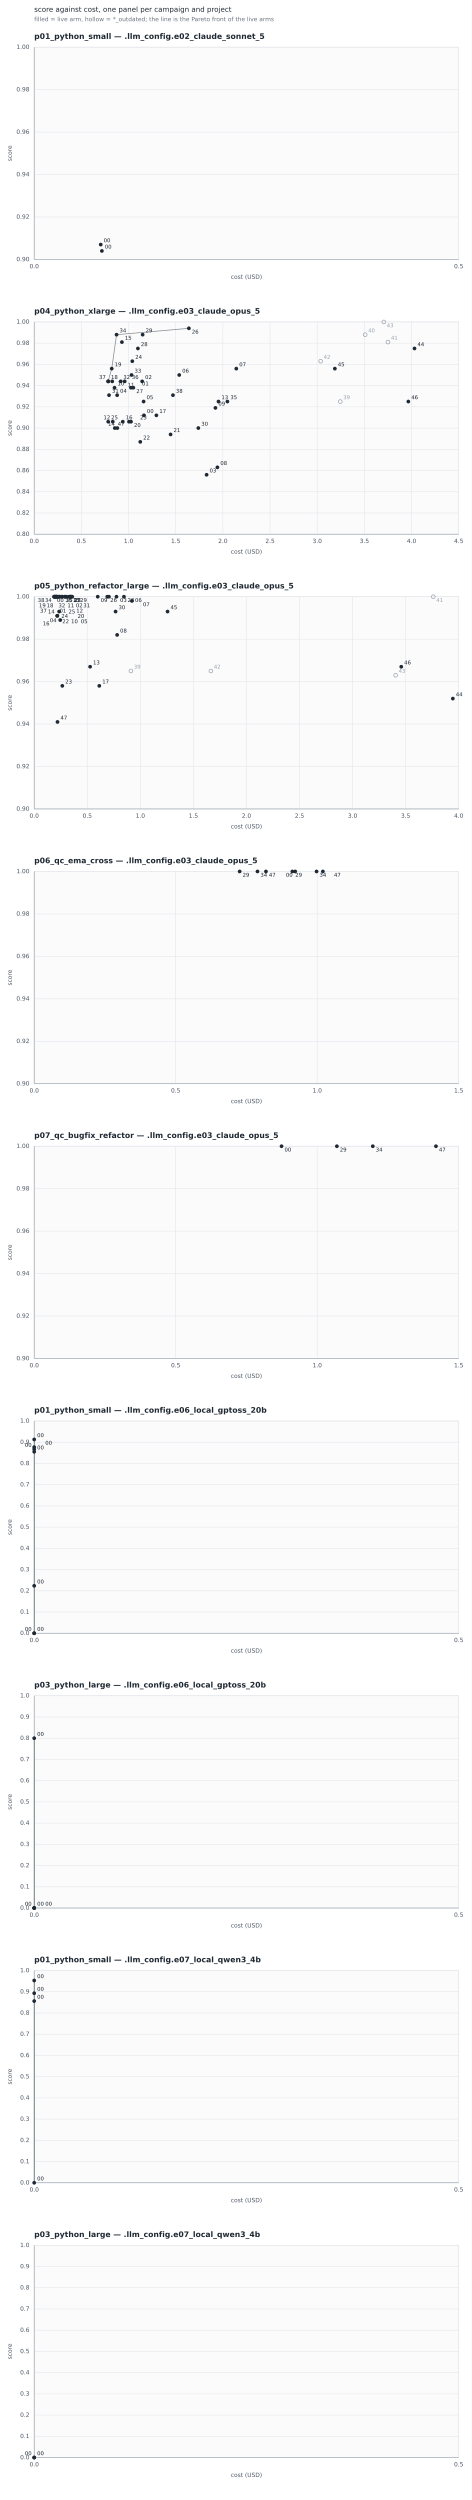
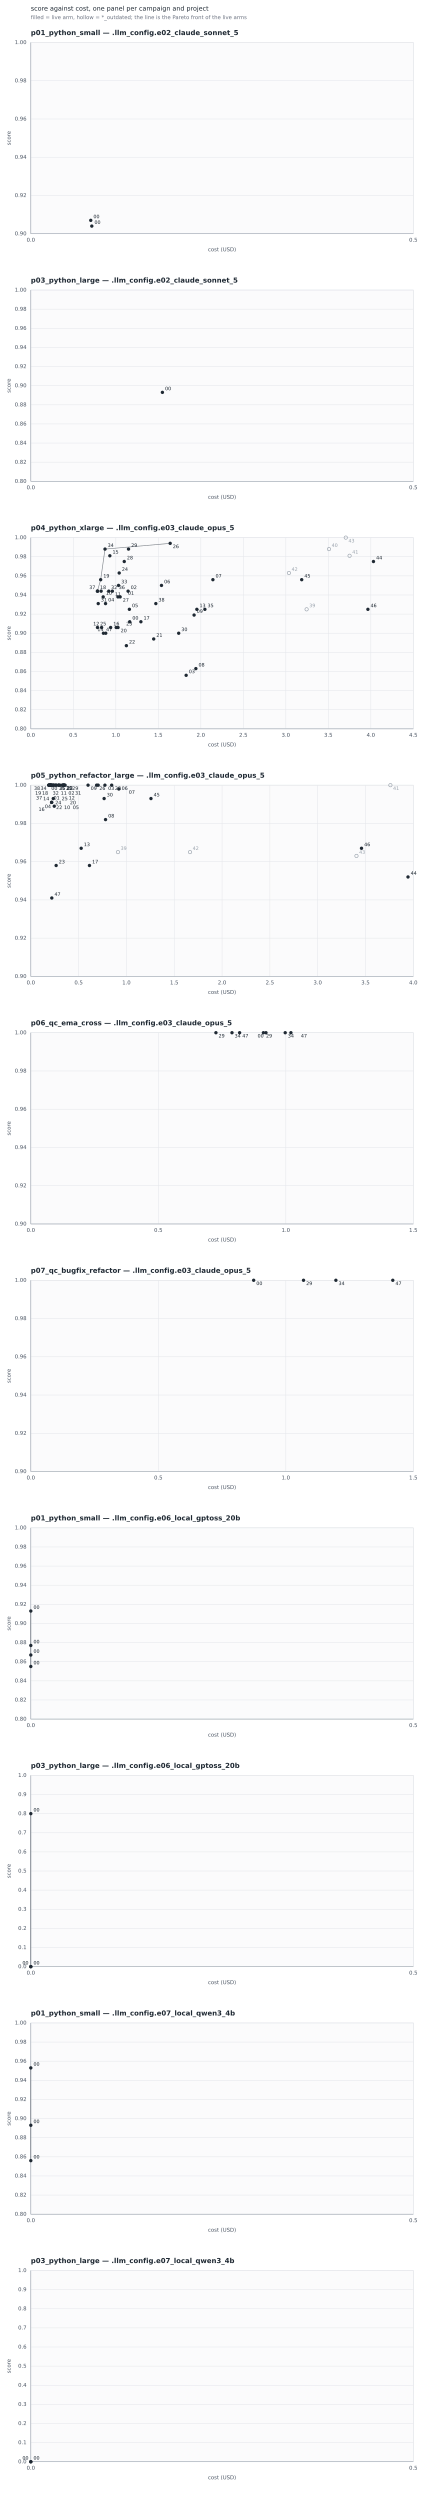
- <svg xmlns="http://www.w3.org/2000/svg" viewBox="0 0 800 4240" width="800" height="4240">
+ <svg xmlns="http://www.w3.org/2000/svg" viewBox="0 0 800 4706" width="800" height="4706">
  <style>
text{font-family:'Segoe UI',system-ui,-apple-system,'DejaVu Sans',sans-serif;fill:#1f2933}
.ttl{font-size:13px;font-weight:600} .hd{font-size:12px} .lg{font-size:10px;fill:#6b7280} .ax{font-size:10px;fill:#4b5563} .lb{font-size:9px} .lbo{font-size:9px;fill:#9aa3ad}
.grid{stroke:#e5e7eb;stroke-width:1} .axis{stroke:#9aa3ad;stroke-width:1}
.pt{fill:#1f2933} .pto{fill:none;stroke:#9aa3ad;stroke-width:1.2}
.front{fill:none;stroke:#1f2933;stroke-width:1.2;opacity:0.55}
</style>
-   <rect x="0" y="0" width="800" height="4240" fill="#ffffff" />
+   <rect x="0" y="0" width="800" height="4706" fill="#ffffff" />
  <text class="hd" x="58" y="20">score against cost, one panel per campaign and project</text>
  <text class="lg" x="58" y="36">filled = live arm, hollow = *_outdated; the line is the Pareto front of the live arms</text>
  <text class="ttl" x="58" y="66">p01_python_small  —  .llm_config.e02_claude_sonnet_5</text>
  <rect x="58" y="80" width="720" height="360" fill="#fbfbfc" stroke="#e5e7eb" />
  <line class="grid" x1="58" y1="440" x2="778" y2="440" />
  <text class="ax" x="50" y="443" text-anchor="end">0.90</text>
  <line class="grid" x1="58" y1="368" x2="778" y2="368" />
  <text class="ax" x="50" y="371" text-anchor="end">0.92</text>
  <line class="grid" x1="58" y1="296" x2="778" y2="296" />
  <text class="ax" x="50" y="299" text-anchor="end">0.94</text>
  <line class="grid" x1="58" y1="224" x2="778" y2="224" />
  <text class="ax" x="50" y="227" text-anchor="end">0.96</text>
  <line class="grid" x1="58" y1="152" x2="778" y2="152" />
  <text class="ax" x="50" y="155" text-anchor="end">0.98</text>
  <line class="grid" x1="58" y1="80" x2="778" y2="80" />
  <text class="ax" x="50" y="83" text-anchor="end">1.00</text>
  <line class="grid" x1="58" y1="80" x2="58" y2="440" />
  <text class="ax" x="58" y="455" text-anchor="middle">0.0</text>
  <line class="grid" x1="778" y1="80" x2="778" y2="440" />
  <text class="ax" x="778" y="455" text-anchor="middle">0.5</text>
  <line class="axis" x1="58" y1="440" x2="778" y2="440" />
  <line class="axis" x1="58" y1="80" x2="58" y2="440" />
  <text class="ax" x="418" y="473" text-anchor="middle">cost (USD)</text>
  <text class="ax" x="20" y="260" text-anchor="middle" transform="rotate(-90 20 260)">score</text>
  <circle class="pt" cx="170.85" cy="414.8" r="3.2" />
  <text class="lb" x="175.85" y="410.8">00</text>
  <circle class="pt" cx="172.8" cy="425.6" r="3.2" />
  <text class="lb" x="177.8" y="421.6">00</text>
-   <text class="ttl" x="58" y="532">p04_python_xlarge  —  .llm_config.e03_claude_opus_5</text>
+   <text class="ttl" x="58" y="532">p03_python_large  —  .llm_config.e02_claude_sonnet_5</text>
  <rect x="58" y="546" width="720" height="360" fill="#fbfbfc" stroke="#e5e7eb" />
  <line class="grid" x1="58" y1="906" x2="778" y2="906" />
  <text class="ax" x="50" y="909" text-anchor="end">0.80</text>
  <line class="grid" x1="58" y1="870" x2="778" y2="870" />
  <text class="ax" x="50" y="873" text-anchor="end">0.82</text>
  <line class="grid" x1="58" y1="834" x2="778" y2="834" />
  <text class="ax" x="50" y="837" text-anchor="end">0.84</text>
  <line class="grid" x1="58" y1="798" x2="778" y2="798" />
  <text class="ax" x="50" y="801" text-anchor="end">0.86</text>
  <line class="grid" x1="58" y1="762" x2="778" y2="762" />
  <text class="ax" x="50" y="765" text-anchor="end">0.88</text>
  <line class="grid" x1="58" y1="726" x2="778" y2="726" />
  <text class="ax" x="50" y="729" text-anchor="end">0.90</text>
  <line class="grid" x1="58" y1="690" x2="778" y2="690" />
  <text class="ax" x="50" y="693" text-anchor="end">0.92</text>
  <line class="grid" x1="58" y1="654" x2="778" y2="654" />
  <text class="ax" x="50" y="657" text-anchor="end">0.94</text>
  <line class="grid" x1="58" y1="618" x2="778" y2="618" />
  <text class="ax" x="50" y="621" text-anchor="end">0.96</text>
  <line class="grid" x1="58" y1="582" x2="778" y2="582" />
  <text class="ax" x="50" y="585" text-anchor="end">0.98</text>
  <line class="grid" x1="58" y1="546" x2="778" y2="546" />
  <text class="ax" x="50" y="549" text-anchor="end">1.00</text>
  <line class="grid" x1="58" y1="546" x2="58" y2="906" />
  <text class="ax" x="58" y="921" text-anchor="middle">0.0</text>
-   <line class="grid" x1="138" y1="546" x2="138" y2="906" />
-   <text class="ax" x="138" y="921" text-anchor="middle">0.5</text>
-   <line class="grid" x1="218" y1="546" x2="218" y2="906" />
-   <text class="ax" x="218" y="921" text-anchor="middle">1.0</text>
-   <line class="grid" x1="298" y1="546" x2="298" y2="906" />
-   <text class="ax" x="298" y="921" text-anchor="middle">1.5</text>
-   <line class="grid" x1="378" y1="546" x2="378" y2="906" />
-   <text class="ax" x="378" y="921" text-anchor="middle">2.0</text>
-   <line class="grid" x1="458" y1="546" x2="458" y2="906" />
-   <text class="ax" x="458" y="921" text-anchor="middle">2.5</text>
-   <line class="grid" x1="538" y1="546" x2="538" y2="906" />
-   <text class="ax" x="538" y="921" text-anchor="middle">3.0</text>
-   <line class="grid" x1="618" y1="546" x2="618" y2="906" />
-   <text class="ax" x="618" y="921" text-anchor="middle">3.5</text>
-   <line class="grid" x1="698" y1="546" x2="698" y2="906" />
-   <text class="ax" x="698" y="921" text-anchor="middle">4.0</text>
  <line class="grid" x1="778" y1="546" x2="778" y2="906" />
-   <text class="ax" x="778" y="921" text-anchor="middle">4.5</text>
+   <text class="ax" x="778" y="921" text-anchor="middle">0.5</text>
  <line class="axis" x1="58" y1="906" x2="778" y2="906" />
  <line class="axis" x1="58" y1="546" x2="58" y2="906" />
  <text class="ax" x="418" y="939" text-anchor="middle">cost (USD)</text>
  <text class="ax" x="20" y="726" text-anchor="middle" transform="rotate(-90 20 726)">score</text>
-   <polyline class="front" points="183.31,646.8 189.5,625.2 197.68,567.6 320.35,556.8" />
-   <circle class="pt" cx="183.31" cy="646.8" r="3.2" />
-   <text class="lb" x="188.31" y="642.8">18</text>
-   <circle class="pt" cx="183.52" cy="715.2" r="3.2" />
-   <text class="lb" x="188.52" y="711.2">25</text>
-   <circle class="pt" cx="183.79" cy="646.8" r="3.2" />
-   <text class="lb" x="167.99" y="642.8">37</text>
-   <circle class="pt" cx="184.91" cy="670.2" r="3.2" />
-   <text class="lb" x="189.91" y="666.2">31</text>
-   <circle class="pt" cx="189.5" cy="625.2" r="3.2" />
-   <text class="lb" x="194.5" y="621.2">19</text>
-   <circle class="pt" cx="190.34" cy="646.8" r="3.2" />
-   <text class="lb" x="209.14" y="642.8">32</text>
-   <circle class="pt" cx="191.27" cy="715.2" r="3.2" />
-   <text class="lb" x="175.47" y="711.2">12</text>
-   <circle class="pt" cx="194.24" cy="657.6" r="3.2" />
-   <text class="lb" x="199.24" y="653.6">10</text>
-   <circle class="pt" cx="194.71" cy="726" r="3.2" />
-   <text class="lb" x="199.71" y="722">47</text>
-   <circle class="pt" cx="197.68" cy="567.6" r="3.2" />
-   <text class="lb" x="202.68" y="563.6">34</text>
-   <circle class="pt" cx="198.67" cy="670.2" r="3.2" />
-   <text class="lb" x="203.67" y="666.2">04</text>
-   <circle class="pt" cx="199.05" cy="726" r="3.2" />
-   <text class="lb" x="183.25" y="722">14</text>
-   <circle class="pt" cx="204.8" cy="646.8" r="3.2" />
-   <text class="lb" x="223.6" y="642.8">36</text>
-   <circle class="pt" cx="206.77" cy="580.2" r="3.2" />
-   <text class="lb" x="211.77" y="576.2">15</text>
-   <circle class="pt" cx="208.26" cy="715.2" r="3.2" />
-   <text class="lb" x="213.26" y="711.2">16</text>
-   <circle class="pt" cx="211.5" cy="646.8" r="3.2" />
-   <text class="lb" x="216.5" y="655.8">11</text>
-   <circle class="pt" cx="218.74" cy="715.2" r="3.2" />
-   <text class="lb" x="237.54" y="711.2">23</text>
-   <circle class="pt" cx="222.05" cy="657.6" r="3.2" />
-   <text class="lb" x="240.85" y="653.6">01</text>
-   <circle class="pt" cx="222.22" cy="715.2" r="3.2" />
-   <text class="lb" x="227.22" y="724.2">20</text>
-   <circle class="pt" cx="223.14" cy="636" r="3.2" />
-   <text class="lb" x="228.14" y="632">33</text>
-   <circle class="pt" cx="224.4" cy="612.6" r="3.2" />
-   <text class="lb" x="229.4" y="608.6">24</text>
-   <circle class="pt" cx="226.16" cy="657.6" r="3.2" />
-   <text class="lb" x="231.16" y="666.6">27</text>
-   <circle class="pt" cx="233.9" cy="591" r="3.2" />
-   <text class="lb" x="238.9" y="587">28</text>
-   <circle class="pt" cx="237.9" cy="749.4" r="3.2" />
-   <text class="lb" x="242.9" y="745.4">22</text>
-   <circle class="pt" cx="241.1" cy="646.8" r="3.2" />
-   <text class="lb" x="246.1" y="642.8">02</text>
-   <circle class="pt" cx="241.92" cy="567.6" r="3.2" />
-   <text class="lb" x="246.92" y="563.6">29</text>
-   <circle class="pt" cx="243.56" cy="681" r="3.2" />
-   <text class="lb" x="248.56" y="677">05</text>
-   <circle class="pt" cx="244.15" cy="704.4" r="3.2" />
-   <text class="lb" x="249.15" y="700.4">00</text>
-   <circle class="pt" cx="265.23" cy="704.4" r="3.2" />
-   <text class="lb" x="270.23" y="700.4">17</text>
-   <circle class="pt" cx="289.31" cy="736.8" r="3.2" />
-   <text class="lb" x="294.31" y="732.8">21</text>
-   <circle class="pt" cx="293.34" cy="670.2" r="3.2" />
-   <text class="lb" x="298.34" y="666.2">38</text>
-   <circle class="pt" cx="303.98" cy="636" r="3.2" />
-   <text class="lb" x="308.98" y="632">06</text>
-   <circle class="pt" cx="320.35" cy="556.8" r="3.2" />
-   <text class="lb" x="325.35" y="565.8">26</text>
-   <circle class="pt" cx="336.38" cy="726" r="3.2" />
-   <text class="lb" x="341.38" y="722">30</text>
-   <circle class="pt" cx="350.41" cy="805.2" r="3.2" />
-   <text class="lb" x="355.41" y="801.2">03</text>
-   <circle class="pt" cx="365.36" cy="691.8" r="3.2" />
-   <text class="lb" x="370.36" y="687.8">09</text>
-   <circle class="pt" cx="368.7" cy="792.6" r="3.2" />
-   <text class="lb" x="373.7" y="788.6">08</text>
-   <circle class="pt" cx="370.54" cy="681" r="3.2" />
-   <text class="lb" x="375.54" y="677">13</text>
-   <circle class="pt" cx="385.69" cy="681" r="3.2" />
-   <text class="lb" x="390.69" y="677">35</text>
-   <circle class="pt" cx="400.76" cy="625.2" r="3.2" />
-   <text class="lb" x="405.76" y="621.2">07</text>
-   <circle class="pto" cx="543.87" cy="612.6" r="3.2" />
-   <text class="lbo" x="548.87" y="608.6">42</text>
-   <circle class="pt" cx="567.93" cy="625.2" r="3.2" />
-   <text class="lb" x="572.93" y="621.2">45</text>
-   <circle class="pto" cx="577.15" cy="681" r="3.2" />
-   <text class="lbo" x="582.15" y="677">39</text>
-   <circle class="pto" cx="619.31" cy="567.6" r="3.2" />
-   <text class="lbo" x="624.31" y="563.6">40</text>
-   <circle class="pto" cx="650.91" cy="546" r="3.2" />
-   <text class="lbo" x="655.91" y="555">43</text>
-   <circle class="pto" cx="658.04" cy="580.2" r="3.2" />
-   <text class="lbo" x="663.04" y="576.2">41</text>
-   <circle class="pt" cx="692.54" cy="681" r="3.2" />
-   <text class="lb" x="697.54" y="677">46</text>
-   <circle class="pt" cx="703.01" cy="591" r="3.2" />
-   <text class="lb" x="708.01" y="587">44</text>
-   <text class="ttl" x="58" y="998">p05_python_refactor_large  —  .llm_config.e03_claude_opus_5</text>
+   <circle class="pt" cx="305.71" cy="738.6" r="3.2" />
+   <text class="lb" x="310.71" y="734.6">00</text>
+   <text class="ttl" x="58" y="998">p04_python_xlarge  —  .llm_config.e03_claude_opus_5</text>
  <rect x="58" y="1012" width="720" height="360" fill="#fbfbfc" stroke="#e5e7eb" />
  <line class="grid" x1="58" y1="1372" x2="778" y2="1372" />
-   <text class="ax" x="50" y="1375" text-anchor="end">0.90</text>
+   <text class="ax" x="50" y="1375" text-anchor="end">0.80</text>
+   <line class="grid" x1="58" y1="1336" x2="778" y2="1336" />
+   <text class="ax" x="50" y="1339" text-anchor="end">0.82</text>
  <line class="grid" x1="58" y1="1300" x2="778" y2="1300" />
-   <text class="ax" x="50" y="1303" text-anchor="end">0.92</text>
+   <text class="ax" x="50" y="1303" text-anchor="end">0.84</text>
+   <line class="grid" x1="58" y1="1264" x2="778" y2="1264" />
+   <text class="ax" x="50" y="1267" text-anchor="end">0.86</text>
  <line class="grid" x1="58" y1="1228" x2="778" y2="1228" />
-   <text class="ax" x="50" y="1231" text-anchor="end">0.94</text>
+   <text class="ax" x="50" y="1231" text-anchor="end">0.88</text>
+   <line class="grid" x1="58" y1="1192" x2="778" y2="1192" />
+   <text class="ax" x="50" y="1195" text-anchor="end">0.90</text>
  <line class="grid" x1="58" y1="1156" x2="778" y2="1156" />
-   <text class="ax" x="50" y="1159" text-anchor="end">0.96</text>
+   <text class="ax" x="50" y="1159" text-anchor="end">0.92</text>
+   <line class="grid" x1="58" y1="1120" x2="778" y2="1120" />
+   <text class="ax" x="50" y="1123" text-anchor="end">0.94</text>
  <line class="grid" x1="58" y1="1084" x2="778" y2="1084" />
-   <text class="ax" x="50" y="1087" text-anchor="end">0.98</text>
+   <text class="ax" x="50" y="1087" text-anchor="end">0.96</text>
+   <line class="grid" x1="58" y1="1048" x2="778" y2="1048" />
+   <text class="ax" x="50" y="1051" text-anchor="end">0.98</text>
  <line class="grid" x1="58" y1="1012" x2="778" y2="1012" />
  <text class="ax" x="50" y="1015" text-anchor="end">1.00</text>
  <line class="grid" x1="58" y1="1012" x2="58" y2="1372" />
  <text class="ax" x="58" y="1387" text-anchor="middle">0.0</text>
-   <line class="grid" x1="148" y1="1012" x2="148" y2="1372" />
-   <text class="ax" x="148" y="1387" text-anchor="middle">0.5</text>
-   <line class="grid" x1="238" y1="1012" x2="238" y2="1372" />
-   <text class="ax" x="238" y="1387" text-anchor="middle">1.0</text>
-   <line class="grid" x1="328" y1="1012" x2="328" y2="1372" />
-   <text class="ax" x="328" y="1387" text-anchor="middle">1.5</text>
-   <line class="grid" x1="418" y1="1012" x2="418" y2="1372" />
-   <text class="ax" x="418" y="1387" text-anchor="middle">2.0</text>
-   <line class="grid" x1="508" y1="1012" x2="508" y2="1372" />
-   <text class="ax" x="508" y="1387" text-anchor="middle">2.5</text>
-   <line class="grid" x1="598" y1="1012" x2="598" y2="1372" />
-   <text class="ax" x="598" y="1387" text-anchor="middle">3.0</text>
-   <line class="grid" x1="688" y1="1012" x2="688" y2="1372" />
-   <text class="ax" x="688" y="1387" text-anchor="middle">3.5</text>
+   <line class="grid" x1="138" y1="1012" x2="138" y2="1372" />
+   <text class="ax" x="138" y="1387" text-anchor="middle">0.5</text>
+   <line class="grid" x1="218" y1="1012" x2="218" y2="1372" />
+   <text class="ax" x="218" y="1387" text-anchor="middle">1.0</text>
+   <line class="grid" x1="298" y1="1012" x2="298" y2="1372" />
+   <text class="ax" x="298" y="1387" text-anchor="middle">1.5</text>
+   <line class="grid" x1="378" y1="1012" x2="378" y2="1372" />
+   <text class="ax" x="378" y="1387" text-anchor="middle">2.0</text>
+   <line class="grid" x1="458" y1="1012" x2="458" y2="1372" />
+   <text class="ax" x="458" y="1387" text-anchor="middle">2.5</text>
+   <line class="grid" x1="538" y1="1012" x2="538" y2="1372" />
+   <text class="ax" x="538" y="1387" text-anchor="middle">3.0</text>
+   <line class="grid" x1="618" y1="1012" x2="618" y2="1372" />
+   <text class="ax" x="618" y="1387" text-anchor="middle">3.5</text>
+   <line class="grid" x1="698" y1="1012" x2="698" y2="1372" />
+   <text class="ax" x="698" y="1387" text-anchor="middle">4.0</text>
  <line class="grid" x1="778" y1="1012" x2="778" y2="1372" />
-   <text class="ax" x="778" y="1387" text-anchor="middle">4.0</text>
+   <text class="ax" x="778" y="1387" text-anchor="middle">4.5</text>
  <line class="axis" x1="58" y1="1372" x2="778" y2="1372" />
  <line class="axis" x1="58" y1="1012" x2="58" y2="1372" />
  <text class="ax" x="418" y="1405" text-anchor="middle">cost (USD)</text>
  <text class="ax" x="20" y="1192" text-anchor="middle" transform="rotate(-90 20 1192)">score</text>
-   <circle class="pt" cx="91.61" cy="1012" r="3.2" />
-   <text class="lb" x="96.61" y="1021">00</text>
-   <circle class="pt" cx="92.09" cy="1012" r="3.2" />
-   <text class="lb" x="76.29" y="1021">34</text>
-   <circle class="pt" cx="92.71" cy="1012" r="3.2" />
-   <text class="lb" x="111.51" y="1021">36</text>
-   <circle class="pt" cx="93.59" cy="1012" r="3.2" />
-   <text class="lb" x="63.99" y="1021">38</text>
-   <circle class="pt" cx="94.16" cy="1012" r="3.2" />
-   <text class="lb" x="99.16" y="1030">32</text>
-   <circle class="pt" cx="94.93" cy="1012" r="3.2" />
-   <text class="lb" x="79.13" y="1030">18</text>
-   <circle class="pt" cx="95.53" cy="1012" r="3.2" />
-   <text class="lb" x="114.33" y="1030">11</text>
-   <circle class="pt" cx="95.74" cy="1012" r="3.2" />
-   <text class="lb" x="66.14" y="1030">19</text>
-   <circle class="pt" cx="95.87" cy="1012" r="3.2" />
-   <text class="lb" x="100.87" y="1039">01</text>
-   <circle class="pt" cx="97.07" cy="1044.4" r="3.2" />
-   <text class="lb" x="81.27" y="1040.4">14</text>
-   <circle class="pt" cx="97.32" cy="1044.4" r="3.2" />
-   <text class="lb" x="116.12" y="1040.4">25</text>
-   <circle class="pt" cx="97.51" cy="1224.4" r="3.2" />
-   <text class="lb" x="102.51" y="1220.4">47</text>
-   <circle class="pt" cx="97.52" cy="1012" r="3.2" />
-   <text class="lb" x="67.92" y="1039">37</text>
-   <circle class="pt" cx="99.01" cy="1012" r="3.2" />
-   <text class="lb" x="104.01" y="1048">24</text>
-   <circle class="pt" cx="100.28" cy="1037.2" r="3.2" />
-   <text class="lb" x="84.48" y="1055.2">04</text>
-   <circle class="pt" cx="100.61" cy="1012" r="3.2" />
-   <text class="lb" x="105.61" y="1057">22</text>
-   <circle class="pt" cx="101.79" cy="1012" r="3.2" />
-   <text class="lb" x="120.59" y="1057">10</text>
-   <circle class="pt" cx="102.15" cy="1051.6" r="3.2" />
-   <text class="lb" x="72.55" y="1060.6">16</text>
-   <circle class="pt" cx="104.9" cy="1012" r="3.2" />
-   <text class="lb" x="123.7" y="1021">15</text>
-   <circle class="pt" cx="105.69" cy="1163.2" r="3.2" />
-   <text class="lb" x="110.69" y="1159.2">23</text>
-   <circle class="pt" cx="105.79" cy="1012" r="3.2" />
-   <text class="lb" x="110.79" y="1021">35</text>
-   <circle class="pt" cx="109.95" cy="1012" r="3.2" />
-   <text class="lb" x="128.75" y="1030">02</text>
-   <circle class="pt" cx="110.52" cy="1012" r="3.2" />
-   <text class="lb" x="129.32" y="1039">12</text>
-   <circle class="pt" cx="112.79" cy="1012" r="3.2" />
-   <text class="lb" x="131.59" y="1048">20</text>
-   <circle class="pt" cx="117.12" cy="1012" r="3.2" />
-   <text class="lb" x="135.92" y="1021">29</text>
-   <circle class="pt" cx="118.28" cy="1012" r="3.2" />
-   <text class="lb" x="137.08" y="1057">05</text>
-   <circle class="pt" cx="119.63" cy="1012" r="3.2" />
-   <text class="lb" x="124.63" y="1021">21</text>
-   <circle class="pt" cx="120.35" cy="1012" r="3.2" />
-   <text class="lb" x="125.35" y="1021">27</text>
-   <circle class="pt" cx="120.75" cy="1012" r="3.2" />
-   <text class="lb" x="125.75" y="1021">33</text>
-   <circle class="pt" cx="122.5" cy="1012" r="3.2" />
-   <text class="lb" x="141.3" y="1030">31</text>
-   <circle class="pt" cx="152.82" cy="1130.8" r="3.2" />
-   <text class="lb" x="157.82" y="1126.8">13</text>
-   <circle class="pt" cx="165.76" cy="1012" r="3.2" />
-   <text class="lb" x="170.76" y="1021">09</text>
-   <circle class="pt" cx="168.41" cy="1163.2" r="3.2" />
-   <text class="lb" x="173.41" y="1159.2">17</text>
-   <circle class="pt" cx="181.91" cy="1012" r="3.2" />
-   <text class="lb" x="186.91" y="1021">26</text>
-   <circle class="pt" cx="184.78" cy="1012" r="3.2" />
-   <text class="lb" x="203.58" y="1021">03</text>
-   <circle class="pt" cx="196.01" cy="1037.2" r="3.2" />
-   <text class="lb" x="201.01" y="1033.2">30</text>
-   <circle class="pt" cx="197.52" cy="1012" r="3.2" />
-   <text class="lb" x="216.32" y="1021">28</text>
-   <circle class="pt" cx="198.67" cy="1076.8" r="3.2" />
-   <text class="lb" x="203.67" y="1072.8">08</text>
-   <circle class="pt" cx="210.24" cy="1012" r="3.2" />
-   <text class="lb" x="229.04" y="1021">06</text>
-   <circle class="pto" cx="222.04" cy="1138" r="3.2" />
-   <text class="lbo" x="227.04" y="1134">39</text>
-   <circle class="pt" cx="223.68" cy="1019.2" r="3.2" />
-   <text class="lb" x="242.48" y="1028.2">07</text>
-   <circle class="pt" cx="284.19" cy="1037.2" r="3.2" />
-   <text class="lb" x="289.19" y="1033.2">45</text>
-   <circle class="pto" cx="357.69" cy="1138" r="3.2" />
-   <text class="lbo" x="362.69" y="1134">42</text>
-   <circle class="pto" cx="671.02" cy="1145.2" r="3.2" />
-   <text class="lbo" x="676.02" y="1141.2">43</text>
-   <circle class="pt" cx="680.51" cy="1130.8" r="3.2" />
-   <text class="lb" x="685.51" y="1126.8">46</text>
-   <circle class="pto" cx="734.9" cy="1012" r="3.2" />
-   <text class="lbo" x="739.9" y="1021">41</text>
-   <circle class="pt" cx="768.03" cy="1184.8" r="3.2" />
-   <text class="lb" x="773.03" y="1180.8">44</text>
-   <text class="ttl" x="58" y="1464">p06_qc_ema_cross  —  .llm_config.e03_claude_opus_5</text>
+   <polyline class="front" points="183.31,1112.8 189.5,1091.2 197.68,1033.6 320.35,1022.8" />
+   <circle class="pt" cx="183.31" cy="1112.8" r="3.2" />
+   <text class="lb" x="188.31" y="1108.8">18</text>
+   <circle class="pt" cx="183.52" cy="1181.2" r="3.2" />
+   <text class="lb" x="188.52" y="1177.2">25</text>
+   <circle class="pt" cx="183.79" cy="1112.8" r="3.2" />
+   <text class="lb" x="167.99" y="1108.8">37</text>
+   <circle class="pt" cx="184.91" cy="1136.2" r="3.2" />
+   <text class="lb" x="189.91" y="1132.2">31</text>
+   <circle class="pt" cx="189.5" cy="1091.2" r="3.2" />
+   <text class="lb" x="194.5" y="1087.2">19</text>
+   <circle class="pt" cx="190.34" cy="1112.8" r="3.2" />
+   <text class="lb" x="209.14" y="1108.8">32</text>
+   <circle class="pt" cx="191.27" cy="1181.2" r="3.2" />
+   <text class="lb" x="175.47" y="1177.2">12</text>
+   <circle class="pt" cx="194.24" cy="1123.6" r="3.2" />
+   <text class="lb" x="199.24" y="1119.6">10</text>
+   <circle class="pt" cx="194.71" cy="1192" r="3.2" />
+   <text class="lb" x="199.71" y="1188">47</text>
+   <circle class="pt" cx="197.68" cy="1033.6" r="3.2" />
+   <text class="lb" x="202.68" y="1029.6">34</text>
+   <circle class="pt" cx="198.67" cy="1136.2" r="3.2" />
+   <text class="lb" x="203.67" y="1132.2">04</text>
+   <circle class="pt" cx="199.05" cy="1192" r="3.2" />
+   <text class="lb" x="183.25" y="1188">14</text>
+   <circle class="pt" cx="204.8" cy="1112.8" r="3.2" />
+   <text class="lb" x="223.6" y="1108.8">36</text>
+   <circle class="pt" cx="206.77" cy="1046.2" r="3.2" />
+   <text class="lb" x="211.77" y="1042.2">15</text>
+   <circle class="pt" cx="208.26" cy="1181.2" r="3.2" />
+   <text class="lb" x="213.26" y="1177.2">16</text>
+   <circle class="pt" cx="211.5" cy="1112.8" r="3.2" />
+   <text class="lb" x="216.5" y="1121.8">11</text>
+   <circle class="pt" cx="218.74" cy="1181.2" r="3.2" />
+   <text class="lb" x="237.54" y="1177.2">23</text>
+   <circle class="pt" cx="222.05" cy="1123.6" r="3.2" />
+   <text class="lb" x="240.85" y="1119.6">01</text>
+   <circle class="pt" cx="222.22" cy="1181.2" r="3.2" />
+   <text class="lb" x="227.22" y="1190.2">20</text>
+   <circle class="pt" cx="223.14" cy="1102" r="3.2" />
+   <text class="lb" x="228.14" y="1098">33</text>
+   <circle class="pt" cx="224.4" cy="1078.6" r="3.2" />
+   <text class="lb" x="229.4" y="1074.6">24</text>
+   <circle class="pt" cx="226.16" cy="1123.6" r="3.2" />
+   <text class="lb" x="231.16" y="1132.6">27</text>
+   <circle class="pt" cx="233.9" cy="1057" r="3.2" />
+   <text class="lb" x="238.9" y="1053">28</text>
+   <circle class="pt" cx="237.9" cy="1215.4" r="3.2" />
+   <text class="lb" x="242.9" y="1211.4">22</text>
+   <circle class="pt" cx="241.1" cy="1112.8" r="3.2" />
+   <text class="lb" x="246.1" y="1108.8">02</text>
+   <circle class="pt" cx="241.92" cy="1033.6" r="3.2" />
+   <text class="lb" x="246.92" y="1029.6">29</text>
+   <circle class="pt" cx="243.56" cy="1147" r="3.2" />
+   <text class="lb" x="248.56" y="1143">05</text>
+   <circle class="pt" cx="244.15" cy="1170.4" r="3.2" />
+   <text class="lb" x="249.15" y="1166.4">00</text>
+   <circle class="pt" cx="265.23" cy="1170.4" r="3.2" />
+   <text class="lb" x="270.23" y="1166.4">17</text>
+   <circle class="pt" cx="289.31" cy="1202.8" r="3.2" />
+   <text class="lb" x="294.31" y="1198.8">21</text>
+   <circle class="pt" cx="293.34" cy="1136.2" r="3.2" />
+   <text class="lb" x="298.34" y="1132.2">38</text>
+   <circle class="pt" cx="303.98" cy="1102" r="3.2" />
+   <text class="lb" x="308.98" y="1098">06</text>
+   <circle class="pt" cx="320.35" cy="1022.8" r="3.2" />
+   <text class="lb" x="325.35" y="1031.8">26</text>
+   <circle class="pt" cx="336.38" cy="1192" r="3.2" />
+   <text class="lb" x="341.38" y="1188">30</text>
+   <circle class="pt" cx="350.41" cy="1271.2" r="3.2" />
+   <text class="lb" x="355.41" y="1267.2">03</text>
+   <circle class="pt" cx="365.36" cy="1157.8" r="3.2" />
+   <text class="lb" x="370.36" y="1153.8">09</text>
+   <circle class="pt" cx="368.7" cy="1258.6" r="3.2" />
+   <text class="lb" x="373.7" y="1254.6">08</text>
+   <circle class="pt" cx="370.54" cy="1147" r="3.2" />
+   <text class="lb" x="375.54" y="1143">13</text>
+   <circle class="pt" cx="385.69" cy="1147" r="3.2" />
+   <text class="lb" x="390.69" y="1143">35</text>
+   <circle class="pt" cx="400.76" cy="1091.2" r="3.2" />
+   <text class="lb" x="405.76" y="1087.2">07</text>
+   <circle class="pto" cx="543.87" cy="1078.6" r="3.2" />
+   <text class="lbo" x="548.87" y="1074.6">42</text>
+   <circle class="pt" cx="567.93" cy="1091.2" r="3.2" />
+   <text class="lb" x="572.93" y="1087.2">45</text>
+   <circle class="pto" cx="577.15" cy="1147" r="3.2" />
+   <text class="lbo" x="582.15" y="1143">39</text>
+   <circle class="pto" cx="619.31" cy="1033.6" r="3.2" />
+   <text class="lbo" x="624.31" y="1029.6">40</text>
+   <circle class="pto" cx="650.91" cy="1012" r="3.2" />
+   <text class="lbo" x="655.91" y="1021">43</text>
+   <circle class="pto" cx="658.04" cy="1046.2" r="3.2" />
+   <text class="lbo" x="663.04" y="1042.2">41</text>
+   <circle class="pt" cx="692.54" cy="1147" r="3.2" />
+   <text class="lb" x="697.54" y="1143">46</text>
+   <circle class="pt" cx="703.01" cy="1057" r="3.2" />
+   <text class="lb" x="708.01" y="1053">44</text>
+   <text class="ttl" x="58" y="1464">p05_python_refactor_large  —  .llm_config.e03_claude_opus_5</text>
  <rect x="58" y="1478" width="720" height="360" fill="#fbfbfc" stroke="#e5e7eb" />
  <line class="grid" x1="58" y1="1838" x2="778" y2="1838" />
  <text class="ax" x="50" y="1841" text-anchor="end">0.90</text>
  <line class="grid" x1="58" y1="1766" x2="778" y2="1766" />
  <text class="ax" x="50" y="1769" text-anchor="end">0.92</text>
  <line class="grid" x1="58" y1="1694" x2="778" y2="1694" />
  <text class="ax" x="50" y="1697" text-anchor="end">0.94</text>
  <line class="grid" x1="58" y1="1622" x2="778" y2="1622" />
  <text class="ax" x="50" y="1625" text-anchor="end">0.96</text>
  <line class="grid" x1="58" y1="1550" x2="778" y2="1550" />
  <text class="ax" x="50" y="1553" text-anchor="end">0.98</text>
  <line class="grid" x1="58" y1="1478" x2="778" y2="1478" />
  <text class="ax" x="50" y="1481" text-anchor="end">1.00</text>
  <line class="grid" x1="58" y1="1478" x2="58" y2="1838" />
  <text class="ax" x="58" y="1853" text-anchor="middle">0.0</text>
-   <line class="grid" x1="298" y1="1478" x2="298" y2="1838" />
-   <text class="ax" x="298" y="1853" text-anchor="middle">0.5</text>
-   <line class="grid" x1="538" y1="1478" x2="538" y2="1838" />
-   <text class="ax" x="538" y="1853" text-anchor="middle">1.0</text>
+   <line class="grid" x1="148" y1="1478" x2="148" y2="1838" />
+   <text class="ax" x="148" y="1853" text-anchor="middle">0.5</text>
+   <line class="grid" x1="238" y1="1478" x2="238" y2="1838" />
+   <text class="ax" x="238" y="1853" text-anchor="middle">1.0</text>
+   <line class="grid" x1="328" y1="1478" x2="328" y2="1838" />
+   <text class="ax" x="328" y="1853" text-anchor="middle">1.5</text>
+   <line class="grid" x1="418" y1="1478" x2="418" y2="1838" />
+   <text class="ax" x="418" y="1853" text-anchor="middle">2.0</text>
+   <line class="grid" x1="508" y1="1478" x2="508" y2="1838" />
+   <text class="ax" x="508" y="1853" text-anchor="middle">2.5</text>
+   <line class="grid" x1="598" y1="1478" x2="598" y2="1838" />
+   <text class="ax" x="598" y="1853" text-anchor="middle">3.0</text>
+   <line class="grid" x1="688" y1="1478" x2="688" y2="1838" />
+   <text class="ax" x="688" y="1853" text-anchor="middle">3.5</text>
  <line class="grid" x1="778" y1="1478" x2="778" y2="1838" />
-   <text class="ax" x="778" y="1853" text-anchor="middle">1.5</text>
+   <text class="ax" x="778" y="1853" text-anchor="middle">4.0</text>
  <line class="axis" x1="58" y1="1838" x2="778" y2="1838" />
  <line class="axis" x1="58" y1="1478" x2="58" y2="1838" />
  <text class="ax" x="418" y="1871" text-anchor="middle">cost (USD)</text>
  <text class="ax" x="20" y="1658" text-anchor="middle" transform="rotate(-90 20 1658)">score</text>
-   <circle class="pt" cx="406.46" cy="1478" r="3.2" />
-   <text class="lb" x="411.46" y="1487">29</text>
-   <circle class="pt" cx="436.69" cy="1478" r="3.2" />
-   <text class="lb" x="441.69" y="1487">34</text>
-   <circle class="pt" cx="451.05" cy="1478" r="3.2" />
-   <text class="lb" x="456.05" y="1487">47</text>
-   <circle class="pt" cx="495.83" cy="1478" r="3.2" />
-   <text class="lb" x="500.83" y="1487">29</text>
-   <circle class="pt" cx="500.68" cy="1478" r="3.2" />
-   <text class="lb" x="484.88" y="1487">00</text>
-   <circle class="pt" cx="536.88" cy="1478" r="3.2" />
-   <text class="lb" x="541.88" y="1487">34</text>
-   <circle class="pt" cx="547.62" cy="1478" r="3.2" />
-   <text class="lb" x="566.42" y="1487">47</text>
-   <text class="ttl" x="58" y="1930">p07_qc_bugfix_refactor  —  .llm_config.e03_claude_opus_5</text>
+   <circle class="pt" cx="91.61" cy="1478" r="3.2" />
+   <text class="lb" x="96.61" y="1487">00</text>
+   <circle class="pt" cx="92.09" cy="1478" r="3.2" />
+   <text class="lb" x="76.29" y="1487">34</text>
+   <circle class="pt" cx="92.71" cy="1478" r="3.2" />
+   <text class="lb" x="111.51" y="1487">36</text>
+   <circle class="pt" cx="93.59" cy="1478" r="3.2" />
+   <text class="lb" x="63.99" y="1487">38</text>
+   <circle class="pt" cx="94.16" cy="1478" r="3.2" />
+   <text class="lb" x="99.16" y="1496">32</text>
+   <circle class="pt" cx="94.93" cy="1478" r="3.2" />
+   <text class="lb" x="79.13" y="1496">18</text>
+   <circle class="pt" cx="95.53" cy="1478" r="3.2" />
+   <text class="lb" x="114.33" y="1496">11</text>
+   <circle class="pt" cx="95.74" cy="1478" r="3.2" />
+   <text class="lb" x="66.14" y="1496">19</text>
+   <circle class="pt" cx="95.87" cy="1478" r="3.2" />
+   <text class="lb" x="100.87" y="1505">01</text>
+   <circle class="pt" cx="97.07" cy="1510.4" r="3.2" />
+   <text class="lb" x="81.27" y="1506.4">14</text>
+   <circle class="pt" cx="97.32" cy="1510.4" r="3.2" />
+   <text class="lb" x="116.12" y="1506.4">25</text>
+   <circle class="pt" cx="97.51" cy="1690.4" r="3.2" />
+   <text class="lb" x="102.51" y="1686.4">47</text>
+   <circle class="pt" cx="97.52" cy="1478" r="3.2" />
+   <text class="lb" x="67.92" y="1505">37</text>
+   <circle class="pt" cx="99.01" cy="1478" r="3.2" />
+   <text class="lb" x="104.01" y="1514">24</text>
+   <circle class="pt" cx="100.28" cy="1503.2" r="3.2" />
+   <text class="lb" x="84.48" y="1521.2">04</text>
+   <circle class="pt" cx="100.61" cy="1478" r="3.2" />
+   <text class="lb" x="105.61" y="1523">22</text>
+   <circle class="pt" cx="101.79" cy="1478" r="3.2" />
+   <text class="lb" x="120.59" y="1523">10</text>
+   <circle class="pt" cx="102.15" cy="1517.6" r="3.2" />
+   <text class="lb" x="72.55" y="1526.6">16</text>
+   <circle class="pt" cx="104.9" cy="1478" r="3.2" />
+   <text class="lb" x="123.7" y="1487">15</text>
+   <circle class="pt" cx="105.69" cy="1629.2" r="3.2" />
+   <text class="lb" x="110.69" y="1625.2">23</text>
+   <circle class="pt" cx="105.79" cy="1478" r="3.2" />
+   <text class="lb" x="110.79" y="1487">35</text>
+   <circle class="pt" cx="109.95" cy="1478" r="3.2" />
+   <text class="lb" x="128.75" y="1496">02</text>
+   <circle class="pt" cx="110.52" cy="1478" r="3.2" />
+   <text class="lb" x="129.32" y="1505">12</text>
+   <circle class="pt" cx="112.79" cy="1478" r="3.2" />
+   <text class="lb" x="131.59" y="1514">20</text>
+   <circle class="pt" cx="117.12" cy="1478" r="3.2" />
+   <text class="lb" x="135.92" y="1487">29</text>
+   <circle class="pt" cx="118.28" cy="1478" r="3.2" />
+   <text class="lb" x="137.08" y="1523">05</text>
+   <circle class="pt" cx="119.63" cy="1478" r="3.2" />
+   <text class="lb" x="124.63" y="1487">21</text>
+   <circle class="pt" cx="120.35" cy="1478" r="3.2" />
+   <text class="lb" x="125.35" y="1487">27</text>
+   <circle class="pt" cx="120.75" cy="1478" r="3.2" />
+   <text class="lb" x="125.75" y="1487">33</text>
+   <circle class="pt" cx="122.5" cy="1478" r="3.2" />
+   <text class="lb" x="141.3" y="1496">31</text>
+   <circle class="pt" cx="152.82" cy="1596.8" r="3.2" />
+   <text class="lb" x="157.82" y="1592.8">13</text>
+   <circle class="pt" cx="165.76" cy="1478" r="3.2" />
+   <text class="lb" x="170.76" y="1487">09</text>
+   <circle class="pt" cx="168.41" cy="1629.2" r="3.2" />
+   <text class="lb" x="173.41" y="1625.2">17</text>
+   <circle class="pt" cx="181.91" cy="1478" r="3.2" />
+   <text class="lb" x="186.91" y="1487">26</text>
+   <circle class="pt" cx="184.78" cy="1478" r="3.2" />
+   <text class="lb" x="203.58" y="1487">03</text>
+   <circle class="pt" cx="196.01" cy="1503.2" r="3.2" />
+   <text class="lb" x="201.01" y="1499.2">30</text>
+   <circle class="pt" cx="197.52" cy="1478" r="3.2" />
+   <text class="lb" x="216.32" y="1487">28</text>
+   <circle class="pt" cx="198.67" cy="1542.8" r="3.2" />
+   <text class="lb" x="203.67" y="1538.8">08</text>
+   <circle class="pt" cx="210.24" cy="1478" r="3.2" />
+   <text class="lb" x="229.04" y="1487">06</text>
+   <circle class="pto" cx="222.04" cy="1604" r="3.2" />
+   <text class="lbo" x="227.04" y="1600">39</text>
+   <circle class="pt" cx="223.68" cy="1485.2" r="3.2" />
+   <text class="lb" x="242.48" y="1494.2">07</text>
+   <circle class="pt" cx="284.19" cy="1503.2" r="3.2" />
+   <text class="lb" x="289.19" y="1499.2">45</text>
+   <circle class="pto" cx="357.69" cy="1604" r="3.2" />
+   <text class="lbo" x="362.69" y="1600">42</text>
+   <circle class="pto" cx="671.02" cy="1611.2" r="3.2" />
+   <text class="lbo" x="676.02" y="1607.2">43</text>
+   <circle class="pt" cx="680.51" cy="1596.8" r="3.2" />
+   <text class="lb" x="685.51" y="1592.8">46</text>
+   <circle class="pto" cx="734.9" cy="1478" r="3.2" />
+   <text class="lbo" x="739.9" y="1487">41</text>
+   <circle class="pt" cx="768.03" cy="1650.8" r="3.2" />
+   <text class="lb" x="773.03" y="1646.8">44</text>
+   <text class="ttl" x="58" y="1930">p06_qc_ema_cross  —  .llm_config.e03_claude_opus_5</text>
  <rect x="58" y="1944" width="720" height="360" fill="#fbfbfc" stroke="#e5e7eb" />
  <line class="grid" x1="58" y1="2304" x2="778" y2="2304" />
  <text class="ax" x="50" y="2307" text-anchor="end">0.90</text>
  <line class="grid" x1="58" y1="2232" x2="778" y2="2232" />
  <text class="ax" x="50" y="2235" text-anchor="end">0.92</text>
  <line class="grid" x1="58" y1="2160" x2="778" y2="2160" />
  <text class="ax" x="50" y="2163" text-anchor="end">0.94</text>
  <line class="grid" x1="58" y1="2088" x2="778" y2="2088" />
  <text class="ax" x="50" y="2091" text-anchor="end">0.96</text>
  <line class="grid" x1="58" y1="2016" x2="778" y2="2016" />
  <text class="ax" x="50" y="2019" text-anchor="end">0.98</text>
  <line class="grid" x1="58" y1="1944" x2="778" y2="1944" />
  <text class="ax" x="50" y="1947" text-anchor="end">1.00</text>
  <line class="grid" x1="58" y1="1944" x2="58" y2="2304" />
  <text class="ax" x="58" y="2319" text-anchor="middle">0.0</text>
  <line class="grid" x1="298" y1="1944" x2="298" y2="2304" />
  <text class="ax" x="298" y="2319" text-anchor="middle">0.5</text>
  <line class="grid" x1="538" y1="1944" x2="538" y2="2304" />
  <text class="ax" x="538" y="2319" text-anchor="middle">1.0</text>
  <line class="grid" x1="778" y1="1944" x2="778" y2="2304" />
  <text class="ax" x="778" y="2319" text-anchor="middle">1.5</text>
  <line class="axis" x1="58" y1="2304" x2="778" y2="2304" />
  <line class="axis" x1="58" y1="1944" x2="58" y2="2304" />
  <text class="ax" x="418" y="2337" text-anchor="middle">cost (USD)</text>
  <text class="ax" x="20" y="2124" text-anchor="middle" transform="rotate(-90 20 2124)">score</text>
-   <circle class="pt" cx="477.5" cy="1944" r="3.2" />
-   <text class="lb" x="482.5" y="1953">00</text>
-   <circle class="pt" cx="571.35" cy="1944" r="3.2" />
-   <text class="lb" x="576.35" y="1953">29</text>
-   <circle class="pt" cx="632.27" cy="1944" r="3.2" />
-   <text class="lb" x="637.27" y="1953">34</text>
-   <circle class="pt" cx="739.39" cy="1944" r="3.2" />
-   <text class="lb" x="744.39" y="1953">47</text>
-   <text class="ttl" x="58" y="2396">p01_python_small  —  .llm_config.e06_local_gptoss_20b</text>
+   <circle class="pt" cx="406.46" cy="1944" r="3.2" />
+   <text class="lb" x="411.46" y="1953">29</text>
+   <circle class="pt" cx="436.69" cy="1944" r="3.2" />
+   <text class="lb" x="441.69" y="1953">34</text>
+   <circle class="pt" cx="451.05" cy="1944" r="3.2" />
+   <text class="lb" x="456.05" y="1953">47</text>
+   <circle class="pt" cx="495.83" cy="1944" r="3.2" />
+   <text class="lb" x="500.83" y="1953">29</text>
+   <circle class="pt" cx="500.68" cy="1944" r="3.2" />
+   <text class="lb" x="484.88" y="1953">00</text>
+   <circle class="pt" cx="536.88" cy="1944" r="3.2" />
+   <text class="lb" x="541.88" y="1953">34</text>
+   <circle class="pt" cx="547.62" cy="1944" r="3.2" />
+   <text class="lb" x="566.42" y="1953">47</text>
+   <text class="ttl" x="58" y="2396">p07_qc_bugfix_refactor  —  .llm_config.e03_claude_opus_5</text>
  <rect x="58" y="2410" width="720" height="360" fill="#fbfbfc" stroke="#e5e7eb" />
  <line class="grid" x1="58" y1="2770" x2="778" y2="2770" />
-   <text class="ax" x="50" y="2773" text-anchor="end">0.0</text>
-   <line class="grid" x1="58" y1="2734" x2="778" y2="2734" />
-   <text class="ax" x="50" y="2737" text-anchor="end">0.1</text>
+   <text class="ax" x="50" y="2773" text-anchor="end">0.90</text>
  <line class="grid" x1="58" y1="2698" x2="778" y2="2698" />
-   <text class="ax" x="50" y="2701" text-anchor="end">0.2</text>
-   <line class="grid" x1="58" y1="2662" x2="778" y2="2662" />
-   <text class="ax" x="50" y="2665" text-anchor="end">0.3</text>
+   <text class="ax" x="50" y="2701" text-anchor="end">0.92</text>
  <line class="grid" x1="58" y1="2626" x2="778" y2="2626" />
-   <text class="ax" x="50" y="2629" text-anchor="end">0.4</text>
-   <line class="grid" x1="58" y1="2590" x2="778" y2="2590" />
-   <text class="ax" x="50" y="2593" text-anchor="end">0.5</text>
+   <text class="ax" x="50" y="2629" text-anchor="end">0.94</text>
  <line class="grid" x1="58" y1="2554" x2="778" y2="2554" />
-   <text class="ax" x="50" y="2557" text-anchor="end">0.6</text>
-   <line class="grid" x1="58" y1="2518" x2="778" y2="2518" />
-   <text class="ax" x="50" y="2521" text-anchor="end">0.7</text>
+   <text class="ax" x="50" y="2557" text-anchor="end">0.96</text>
  <line class="grid" x1="58" y1="2482" x2="778" y2="2482" />
-   <text class="ax" x="50" y="2485" text-anchor="end">0.8</text>
-   <line class="grid" x1="58" y1="2446" x2="778" y2="2446" />
-   <text class="ax" x="50" y="2449" text-anchor="end">0.9</text>
+   <text class="ax" x="50" y="2485" text-anchor="end">0.98</text>
  <line class="grid" x1="58" y1="2410" x2="778" y2="2410" />
-   <text class="ax" x="50" y="2413" text-anchor="end">1.0</text>
+   <text class="ax" x="50" y="2413" text-anchor="end">1.00</text>
  <line class="grid" x1="58" y1="2410" x2="58" y2="2770" />
  <text class="ax" x="58" y="2785" text-anchor="middle">0.0</text>
+   <line class="grid" x1="298" y1="2410" x2="298" y2="2770" />
+   <text class="ax" x="298" y="2785" text-anchor="middle">0.5</text>
+   <line class="grid" x1="538" y1="2410" x2="538" y2="2770" />
+   <text class="ax" x="538" y="2785" text-anchor="middle">1.0</text>
  <line class="grid" x1="778" y1="2410" x2="778" y2="2770" />
-   <text class="ax" x="778" y="2785" text-anchor="middle">0.5</text>
+   <text class="ax" x="778" y="2785" text-anchor="middle">1.5</text>
  <line class="axis" x1="58" y1="2770" x2="778" y2="2770" />
  <line class="axis" x1="58" y1="2410" x2="58" y2="2770" />
  <text class="ax" x="418" y="2803" text-anchor="middle">cost (USD)</text>
  <text class="ax" x="20" y="2590" text-anchor="middle" transform="rotate(-90 20 2590)">score</text>
-   <polyline class="front" points="58,2770 58,2770 58,2689.54 58,2462.2 58,2457.88 58,2454.28 58,2441.32" />
-   <circle class="pt" cx="58" cy="2770" r="3.2" />
-   <text class="lb" x="63" y="2766">00</text>
-   <circle class="pt" cx="58" cy="2770" r="3.2" />
-   <text class="lb" x="42.2" y="2766">00</text>
-   <circle class="pt" cx="58" cy="2689.54" r="3.2" />
-   <text class="lb" x="63" y="2685.54">00</text>
-   <circle class="pt" cx="58" cy="2462.2" r="3.2" />
-   <text class="lb" x="63" y="2458.2">00</text>
-   <circle class="pt" cx="58" cy="2457.88" r="3.2" />
-   <text class="lb" x="42.2" y="2453.88">00</text>
-   <circle class="pt" cx="58" cy="2454.28" r="3.2" />
-   <text class="lb" x="76.8" y="2450.28">00</text>
-   <circle class="pt" cx="58" cy="2441.32" r="3.2" />
-   <text class="lb" x="63" y="2437.32">00</text>
-   <text class="ttl" x="58" y="2862">p03_python_large  —  .llm_config.e06_local_gptoss_20b</text>
+   <circle class="pt" cx="477.5" cy="2410" r="3.2" />
+   <text class="lb" x="482.5" y="2419">00</text>
+   <circle class="pt" cx="571.35" cy="2410" r="3.2" />
+   <text class="lb" x="576.35" y="2419">29</text>
+   <circle class="pt" cx="632.27" cy="2410" r="3.2" />
+   <text class="lb" x="637.27" y="2419">34</text>
+   <circle class="pt" cx="739.39" cy="2410" r="3.2" />
+   <text class="lb" x="744.39" y="2419">47</text>
+   <text class="ttl" x="58" y="2862">p01_python_small  —  .llm_config.e06_local_gptoss_20b</text>
  <rect x="58" y="2876" width="720" height="360" fill="#fbfbfc" stroke="#e5e7eb" />
  <line class="grid" x1="58" y1="3236" x2="778" y2="3236" />
-   <text class="ax" x="50" y="3239" text-anchor="end">0.0</text>
+   <text class="ax" x="50" y="3239" text-anchor="end">0.80</text>
  <line class="grid" x1="58" y1="3200" x2="778" y2="3200" />
-   <text class="ax" x="50" y="3203" text-anchor="end">0.1</text>
+   <text class="ax" x="50" y="3203" text-anchor="end">0.82</text>
  <line class="grid" x1="58" y1="3164" x2="778" y2="3164" />
-   <text class="ax" x="50" y="3167" text-anchor="end">0.2</text>
+   <text class="ax" x="50" y="3167" text-anchor="end">0.84</text>
  <line class="grid" x1="58" y1="3128" x2="778" y2="3128" />
-   <text class="ax" x="50" y="3131" text-anchor="end">0.3</text>
+   <text class="ax" x="50" y="3131" text-anchor="end">0.86</text>
  <line class="grid" x1="58" y1="3092" x2="778" y2="3092" />
-   <text class="ax" x="50" y="3095" text-anchor="end">0.4</text>
+   <text class="ax" x="50" y="3095" text-anchor="end">0.88</text>
  <line class="grid" x1="58" y1="3056" x2="778" y2="3056" />
-   <text class="ax" x="50" y="3059" text-anchor="end">0.5</text>
+   <text class="ax" x="50" y="3059" text-anchor="end">0.90</text>
  <line class="grid" x1="58" y1="3020" x2="778" y2="3020" />
-   <text class="ax" x="50" y="3023" text-anchor="end">0.6</text>
+   <text class="ax" x="50" y="3023" text-anchor="end">0.92</text>
  <line class="grid" x1="58" y1="2984" x2="778" y2="2984" />
-   <text class="ax" x="50" y="2987" text-anchor="end">0.7</text>
+   <text class="ax" x="50" y="2987" text-anchor="end">0.94</text>
  <line class="grid" x1="58" y1="2948" x2="778" y2="2948" />
-   <text class="ax" x="50" y="2951" text-anchor="end">0.8</text>
+   <text class="ax" x="50" y="2951" text-anchor="end">0.96</text>
  <line class="grid" x1="58" y1="2912" x2="778" y2="2912" />
-   <text class="ax" x="50" y="2915" text-anchor="end">0.9</text>
+   <text class="ax" x="50" y="2915" text-anchor="end">0.98</text>
  <line class="grid" x1="58" y1="2876" x2="778" y2="2876" />
-   <text class="ax" x="50" y="2879" text-anchor="end">1.0</text>
+   <text class="ax" x="50" y="2879" text-anchor="end">1.00</text>
  <line class="grid" x1="58" y1="2876" x2="58" y2="3236" />
  <text class="ax" x="58" y="3251" text-anchor="middle">0.0</text>
  <line class="grid" x1="778" y1="2876" x2="778" y2="3236" />
  <text class="ax" x="778" y="3251" text-anchor="middle">0.5</text>
  <line class="axis" x1="58" y1="3236" x2="778" y2="3236" />
  <line class="axis" x1="58" y1="2876" x2="58" y2="3236" />
  <text class="ax" x="418" y="3269" text-anchor="middle">cost (USD)</text>
  <text class="ax" x="20" y="3056" text-anchor="middle" transform="rotate(-90 20 3056)">score</text>
-   <polyline class="front" points="58,3236 58,3236 58,3236 58,2948" />
-   <circle class="pt" cx="58" cy="3236" r="3.2" />
-   <text class="lb" x="63" y="3232">00</text>
-   <circle class="pt" cx="58" cy="3236" r="3.2" />
-   <text class="lb" x="42.2" y="3232">00</text>
-   <circle class="pt" cx="58" cy="3236" r="3.2" />
-   <text class="lb" x="76.8" y="3232">00</text>
-   <circle class="pt" cx="58" cy="2948" r="3.2" />
-   <text class="lb" x="63" y="2944">00</text>
-   <text class="ttl" x="58" y="3328">p01_python_small  —  .llm_config.e07_local_qwen3_4b</text>
+   <polyline class="front" points="58,3137 58,3115.4 58,3097.4 58,3032.6" />
+   <circle class="pt" cx="58" cy="3137" r="3.2" />
+   <text class="lb" x="63" y="3133">00</text>
+   <circle class="pt" cx="58" cy="3115.4" r="3.2" />
+   <text class="lb" x="63" y="3111.4">00</text>
+   <circle class="pt" cx="58" cy="3097.4" r="3.2" />
+   <text class="lb" x="63" y="3093.4">00</text>
+   <circle class="pt" cx="58" cy="3032.6" r="3.2" />
+   <text class="lb" x="63" y="3028.6">00</text>
+   <text class="ttl" x="58" y="3328">p03_python_large  —  .llm_config.e06_local_gptoss_20b</text>
  <rect x="58" y="3342" width="720" height="360" fill="#fbfbfc" stroke="#e5e7eb" />
  <line class="grid" x1="58" y1="3702" x2="778" y2="3702" />
  <text class="ax" x="50" y="3705" text-anchor="end">0.0</text>
  <line class="grid" x1="58" y1="3666" x2="778" y2="3666" />
  <text class="ax" x="50" y="3669" text-anchor="end">0.1</text>
  <line class="grid" x1="58" y1="3630" x2="778" y2="3630" />
  <text class="ax" x="50" y="3633" text-anchor="end">0.2</text>
  <line class="grid" x1="58" y1="3594" x2="778" y2="3594" />
  <text class="ax" x="50" y="3597" text-anchor="end">0.3</text>
  <line class="grid" x1="58" y1="3558" x2="778" y2="3558" />
  <text class="ax" x="50" y="3561" text-anchor="end">0.4</text>
  <line class="grid" x1="58" y1="3522" x2="778" y2="3522" />
  <text class="ax" x="50" y="3525" text-anchor="end">0.5</text>
  <line class="grid" x1="58" y1="3486" x2="778" y2="3486" />
  <text class="ax" x="50" y="3489" text-anchor="end">0.6</text>
  <line class="grid" x1="58" y1="3450" x2="778" y2="3450" />
  <text class="ax" x="50" y="3453" text-anchor="end">0.7</text>
  <line class="grid" x1="58" y1="3414" x2="778" y2="3414" />
  <text class="ax" x="50" y="3417" text-anchor="end">0.8</text>
  <line class="grid" x1="58" y1="3378" x2="778" y2="3378" />
  <text class="ax" x="50" y="3381" text-anchor="end">0.9</text>
  <line class="grid" x1="58" y1="3342" x2="778" y2="3342" />
  <text class="ax" x="50" y="3345" text-anchor="end">1.0</text>
  <line class="grid" x1="58" y1="3342" x2="58" y2="3702" />
  <text class="ax" x="58" y="3717" text-anchor="middle">0.0</text>
  <line class="grid" x1="778" y1="3342" x2="778" y2="3702" />
  <text class="ax" x="778" y="3717" text-anchor="middle">0.5</text>
  <line class="axis" x1="58" y1="3702" x2="778" y2="3702" />
  <line class="axis" x1="58" y1="3342" x2="58" y2="3702" />
  <text class="ax" x="418" y="3735" text-anchor="middle">cost (USD)</text>
  <text class="ax" x="20" y="3522" text-anchor="middle" transform="rotate(-90 20 3522)">score</text>
-   <polyline class="front" points="58,3702 58,3393.84 58,3380.52 58,3358.92" />
+   <polyline class="front" points="58,3702 58,3702 58,3414" />
  <circle class="pt" cx="58" cy="3702" r="3.2" />
  <text class="lb" x="63" y="3698">00</text>
-   <circle class="pt" cx="58" cy="3393.84" r="3.2" />
-   <text class="lb" x="63" y="3389.84">00</text>
-   <circle class="pt" cx="58" cy="3380.52" r="3.2" />
-   <text class="lb" x="63" y="3376.52">00</text>
-   <circle class="pt" cx="58" cy="3358.92" r="3.2" />
-   <text class="lb" x="63" y="3354.92">00</text>
-   <text class="ttl" x="58" y="3794">p03_python_large  —  .llm_config.e07_local_qwen3_4b</text>
+   <circle class="pt" cx="58" cy="3702" r="3.2" />
+   <text class="lb" x="42.2" y="3698">00</text>
+   <circle class="pt" cx="58" cy="3414" r="3.2" />
+   <text class="lb" x="63" y="3410">00</text>
+   <text class="ttl" x="58" y="3794">p01_python_small  —  .llm_config.e07_local_qwen3_4b</text>
  <rect x="58" y="3808" width="720" height="360" fill="#fbfbfc" stroke="#e5e7eb" />
  <line class="grid" x1="58" y1="4168" x2="778" y2="4168" />
-   <text class="ax" x="50" y="4171" text-anchor="end">0.0</text>
+   <text class="ax" x="50" y="4171" text-anchor="end">0.80</text>
  <line class="grid" x1="58" y1="4132" x2="778" y2="4132" />
-   <text class="ax" x="50" y="4135" text-anchor="end">0.1</text>
+   <text class="ax" x="50" y="4135" text-anchor="end">0.82</text>
  <line class="grid" x1="58" y1="4096" x2="778" y2="4096" />
-   <text class="ax" x="50" y="4099" text-anchor="end">0.2</text>
+   <text class="ax" x="50" y="4099" text-anchor="end">0.84</text>
  <line class="grid" x1="58" y1="4060" x2="778" y2="4060" />
-   <text class="ax" x="50" y="4063" text-anchor="end">0.3</text>
+   <text class="ax" x="50" y="4063" text-anchor="end">0.86</text>
  <line class="grid" x1="58" y1="4024" x2="778" y2="4024" />
-   <text class="ax" x="50" y="4027" text-anchor="end">0.4</text>
+   <text class="ax" x="50" y="4027" text-anchor="end">0.88</text>
  <line class="grid" x1="58" y1="3988" x2="778" y2="3988" />
-   <text class="ax" x="50" y="3991" text-anchor="end">0.5</text>
+   <text class="ax" x="50" y="3991" text-anchor="end">0.90</text>
  <line class="grid" x1="58" y1="3952" x2="778" y2="3952" />
-   <text class="ax" x="50" y="3955" text-anchor="end">0.6</text>
+   <text class="ax" x="50" y="3955" text-anchor="end">0.92</text>
  <line class="grid" x1="58" y1="3916" x2="778" y2="3916" />
-   <text class="ax" x="50" y="3919" text-anchor="end">0.7</text>
+   <text class="ax" x="50" y="3919" text-anchor="end">0.94</text>
  <line class="grid" x1="58" y1="3880" x2="778" y2="3880" />
-   <text class="ax" x="50" y="3883" text-anchor="end">0.8</text>
+   <text class="ax" x="50" y="3883" text-anchor="end">0.96</text>
  <line class="grid" x1="58" y1="3844" x2="778" y2="3844" />
-   <text class="ax" x="50" y="3847" text-anchor="end">0.9</text>
+   <text class="ax" x="50" y="3847" text-anchor="end">0.98</text>
  <line class="grid" x1="58" y1="3808" x2="778" y2="3808" />
-   <text class="ax" x="50" y="3811" text-anchor="end">1.0</text>
+   <text class="ax" x="50" y="3811" text-anchor="end">1.00</text>
  <line class="grid" x1="58" y1="3808" x2="58" y2="4168" />
  <text class="ax" x="58" y="4183" text-anchor="middle">0.0</text>
  <line class="grid" x1="778" y1="3808" x2="778" y2="4168" />
  <text class="ax" x="778" y="4183" text-anchor="middle">0.5</text>
  <line class="axis" x1="58" y1="4168" x2="778" y2="4168" />
  <line class="axis" x1="58" y1="3808" x2="58" y2="4168" />
  <text class="ax" x="418" y="4201" text-anchor="middle">cost (USD)</text>
  <text class="ax" x="20" y="3988" text-anchor="middle" transform="rotate(-90 20 3988)">score</text>
-   <polyline class="front" points="58,4168 58,4168" />
-   <circle class="pt" cx="58" cy="4168" r="3.2" />
-   <text class="lb" x="63" y="4164">00</text>
-   <circle class="pt" cx="58" cy="4168" r="3.2" />
-   <text class="lb" x="42.2" y="4164">00</text>
+   <polyline class="front" points="58,4067.2 58,4000.6 58,3892.6" />
+   <circle class="pt" cx="58" cy="4067.2" r="3.2" />
+   <text class="lb" x="63" y="4063.2">00</text>
+   <circle class="pt" cx="58" cy="4000.6" r="3.2" />
+   <text class="lb" x="63" y="3996.6">00</text>
+   <circle class="pt" cx="58" cy="3892.6" r="3.2" />
+   <text class="lb" x="63" y="3888.6">00</text>
+   <text class="ttl" x="58" y="4260">p03_python_large  —  .llm_config.e07_local_qwen3_4b</text>
+   <rect x="58" y="4274" width="720" height="360" fill="#fbfbfc" stroke="#e5e7eb" />
+   <line class="grid" x1="58" y1="4634" x2="778" y2="4634" />
+   <text class="ax" x="50" y="4637" text-anchor="end">0.0</text>
+   <line class="grid" x1="58" y1="4598" x2="778" y2="4598" />
+   <text class="ax" x="50" y="4601" text-anchor="end">0.1</text>
+   <line class="grid" x1="58" y1="4562" x2="778" y2="4562" />
+   <text class="ax" x="50" y="4565" text-anchor="end">0.2</text>
+   <line class="grid" x1="58" y1="4526" x2="778" y2="4526" />
+   <text class="ax" x="50" y="4529" text-anchor="end">0.3</text>
+   <line class="grid" x1="58" y1="4490" x2="778" y2="4490" />
+   <text class="ax" x="50" y="4493" text-anchor="end">0.4</text>
+   <line class="grid" x1="58" y1="4454" x2="778" y2="4454" />
+   <text class="ax" x="50" y="4457" text-anchor="end">0.5</text>
+   <line class="grid" x1="58" y1="4418" x2="778" y2="4418" />
+   <text class="ax" x="50" y="4421" text-anchor="end">0.6</text>
+   <line class="grid" x1="58" y1="4382" x2="778" y2="4382" />
+   <text class="ax" x="50" y="4385" text-anchor="end">0.7</text>
+   <line class="grid" x1="58" y1="4346" x2="778" y2="4346" />
+   <text class="ax" x="50" y="4349" text-anchor="end">0.8</text>
+   <line class="grid" x1="58" y1="4310" x2="778" y2="4310" />
+   <text class="ax" x="50" y="4313" text-anchor="end">0.9</text>
+   <line class="grid" x1="58" y1="4274" x2="778" y2="4274" />
+   <text class="ax" x="50" y="4277" text-anchor="end">1.0</text>
+   <line class="grid" x1="58" y1="4274" x2="58" y2="4634" />
+   <text class="ax" x="58" y="4649" text-anchor="middle">0.0</text>
+   <line class="grid" x1="778" y1="4274" x2="778" y2="4634" />
+   <text class="ax" x="778" y="4649" text-anchor="middle">0.5</text>
+   <line class="axis" x1="58" y1="4634" x2="778" y2="4634" />
+   <line class="axis" x1="58" y1="4274" x2="58" y2="4634" />
+   <text class="ax" x="418" y="4667" text-anchor="middle">cost (USD)</text>
+   <text class="ax" x="20" y="4454" text-anchor="middle" transform="rotate(-90 20 4454)">score</text>
+   <polyline class="front" points="58,4634 58,4634" />
+   <circle class="pt" cx="58" cy="4634" r="3.2" />
+   <text class="lb" x="63" y="4630">00</text>
+   <circle class="pt" cx="58" cy="4634" r="3.2" />
+   <text class="lb" x="42.2" y="4630">00</text>
</svg>
